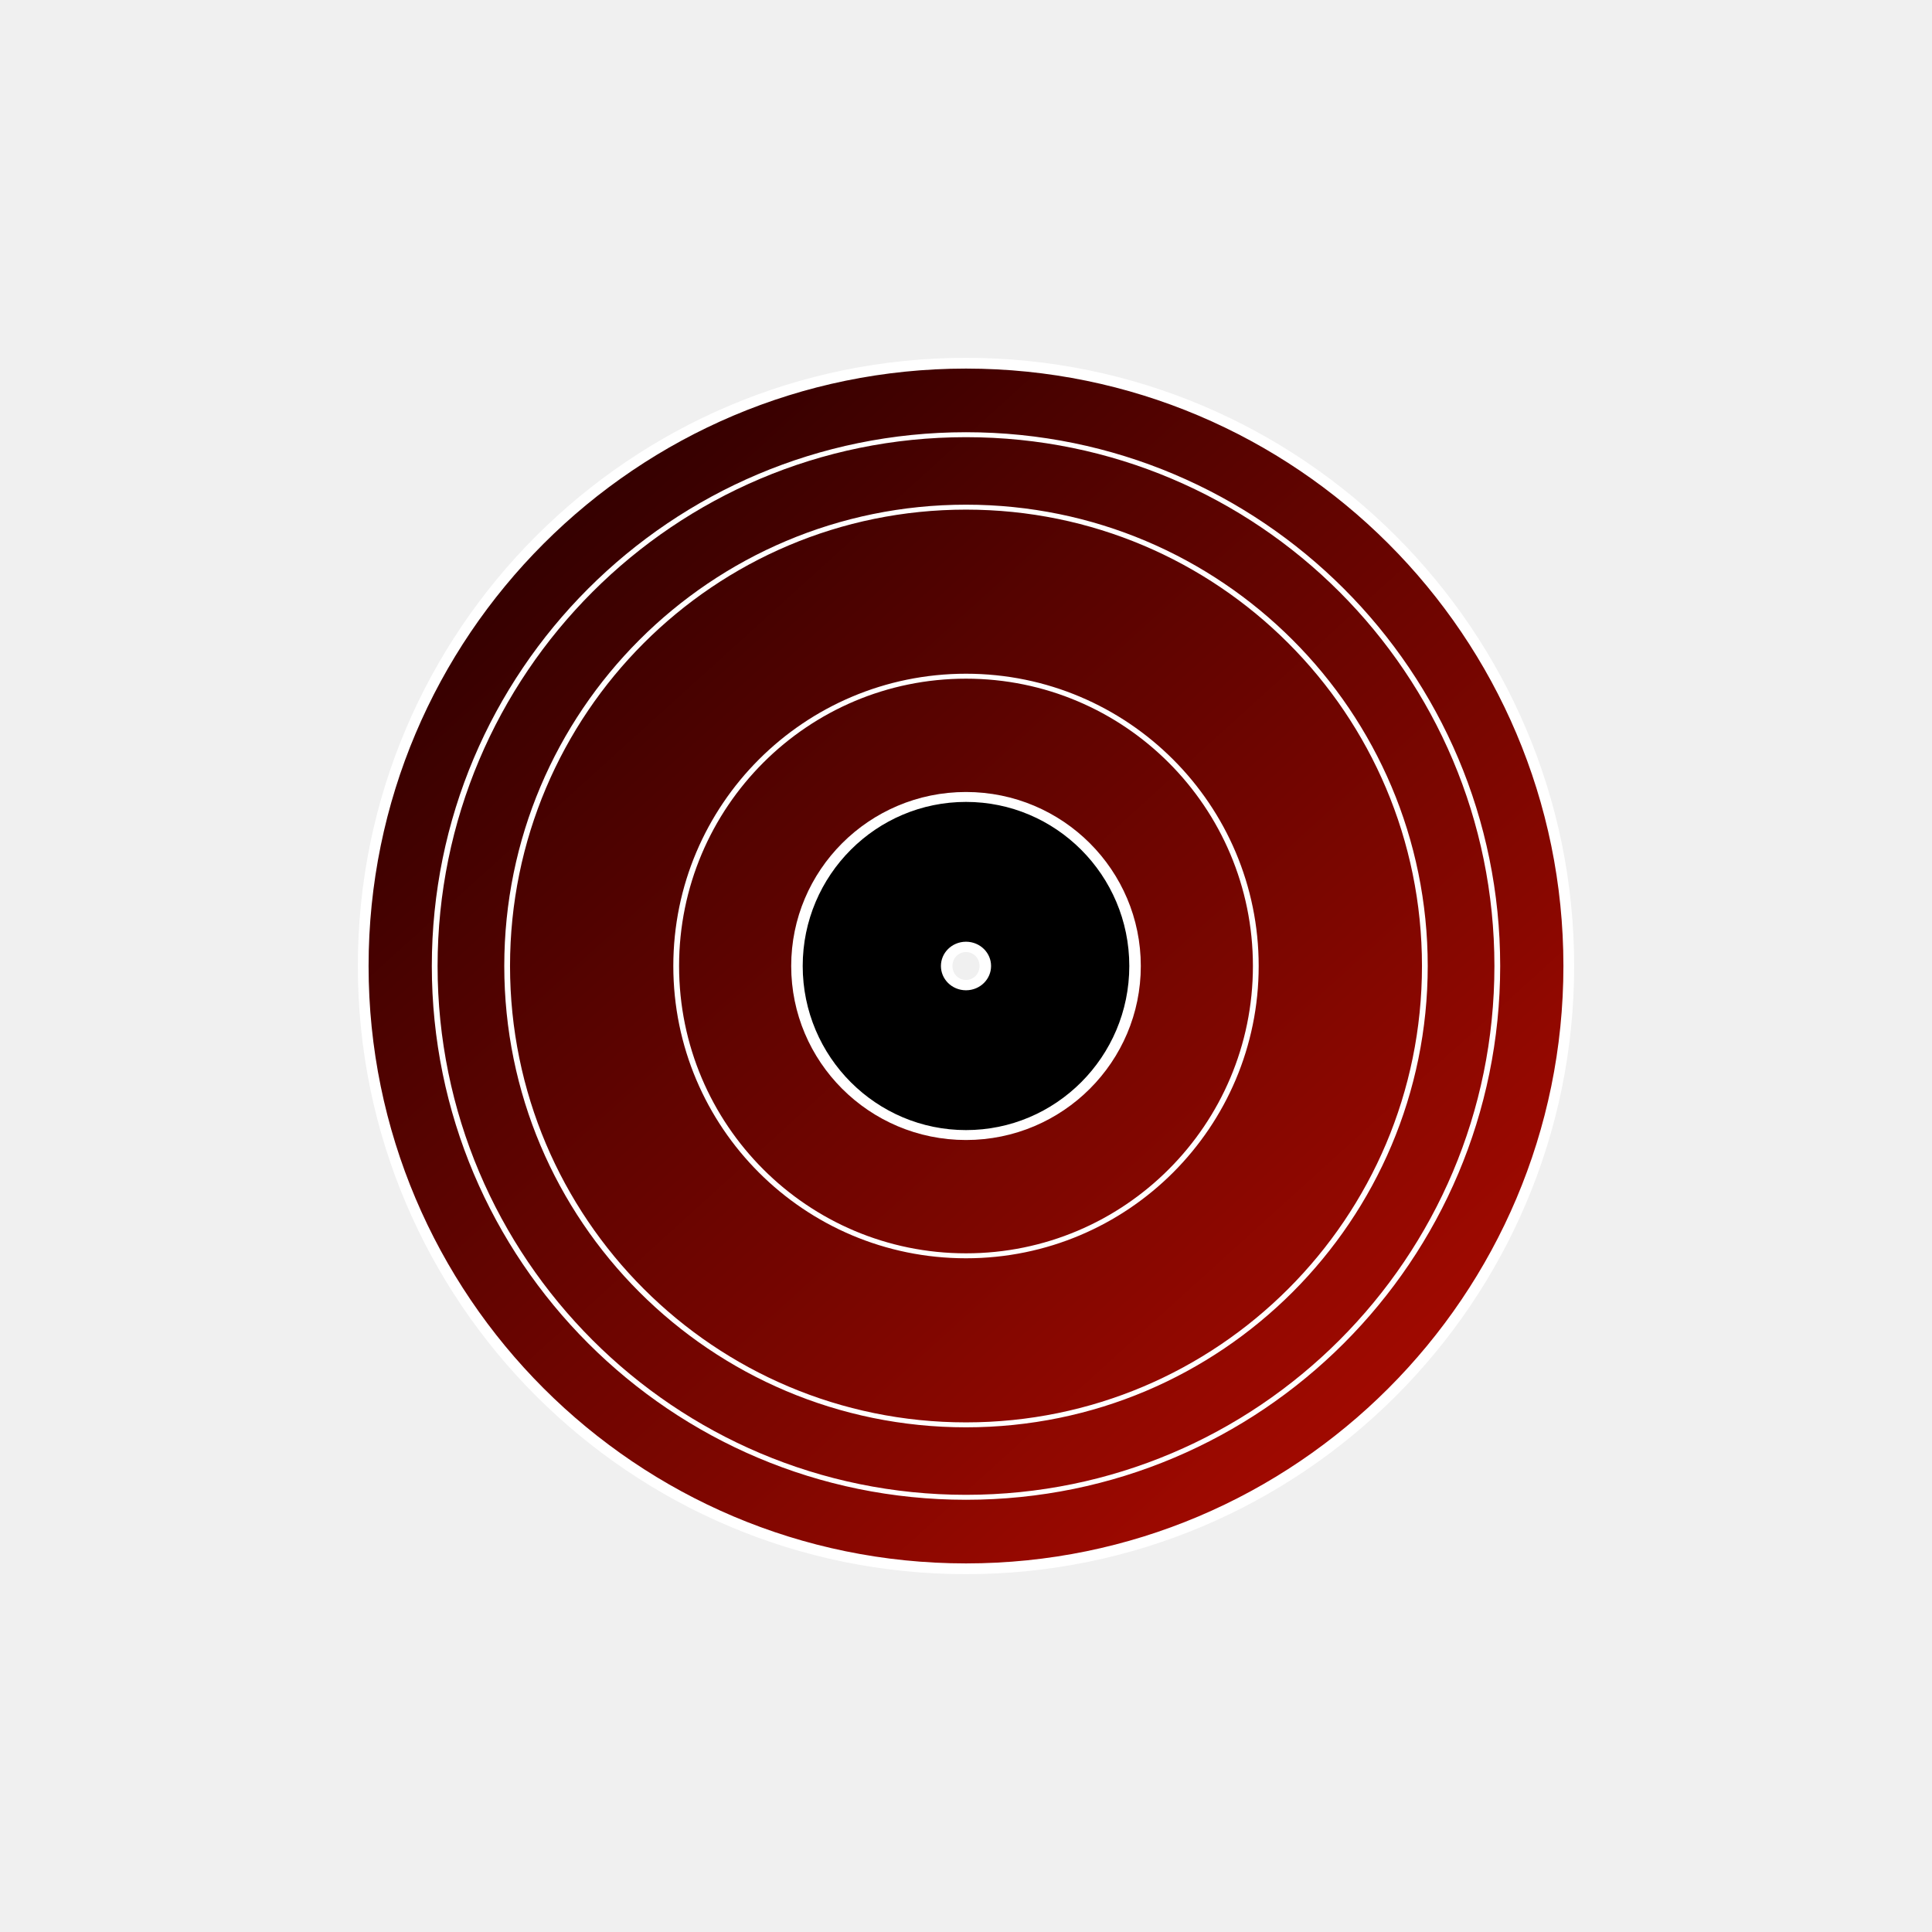
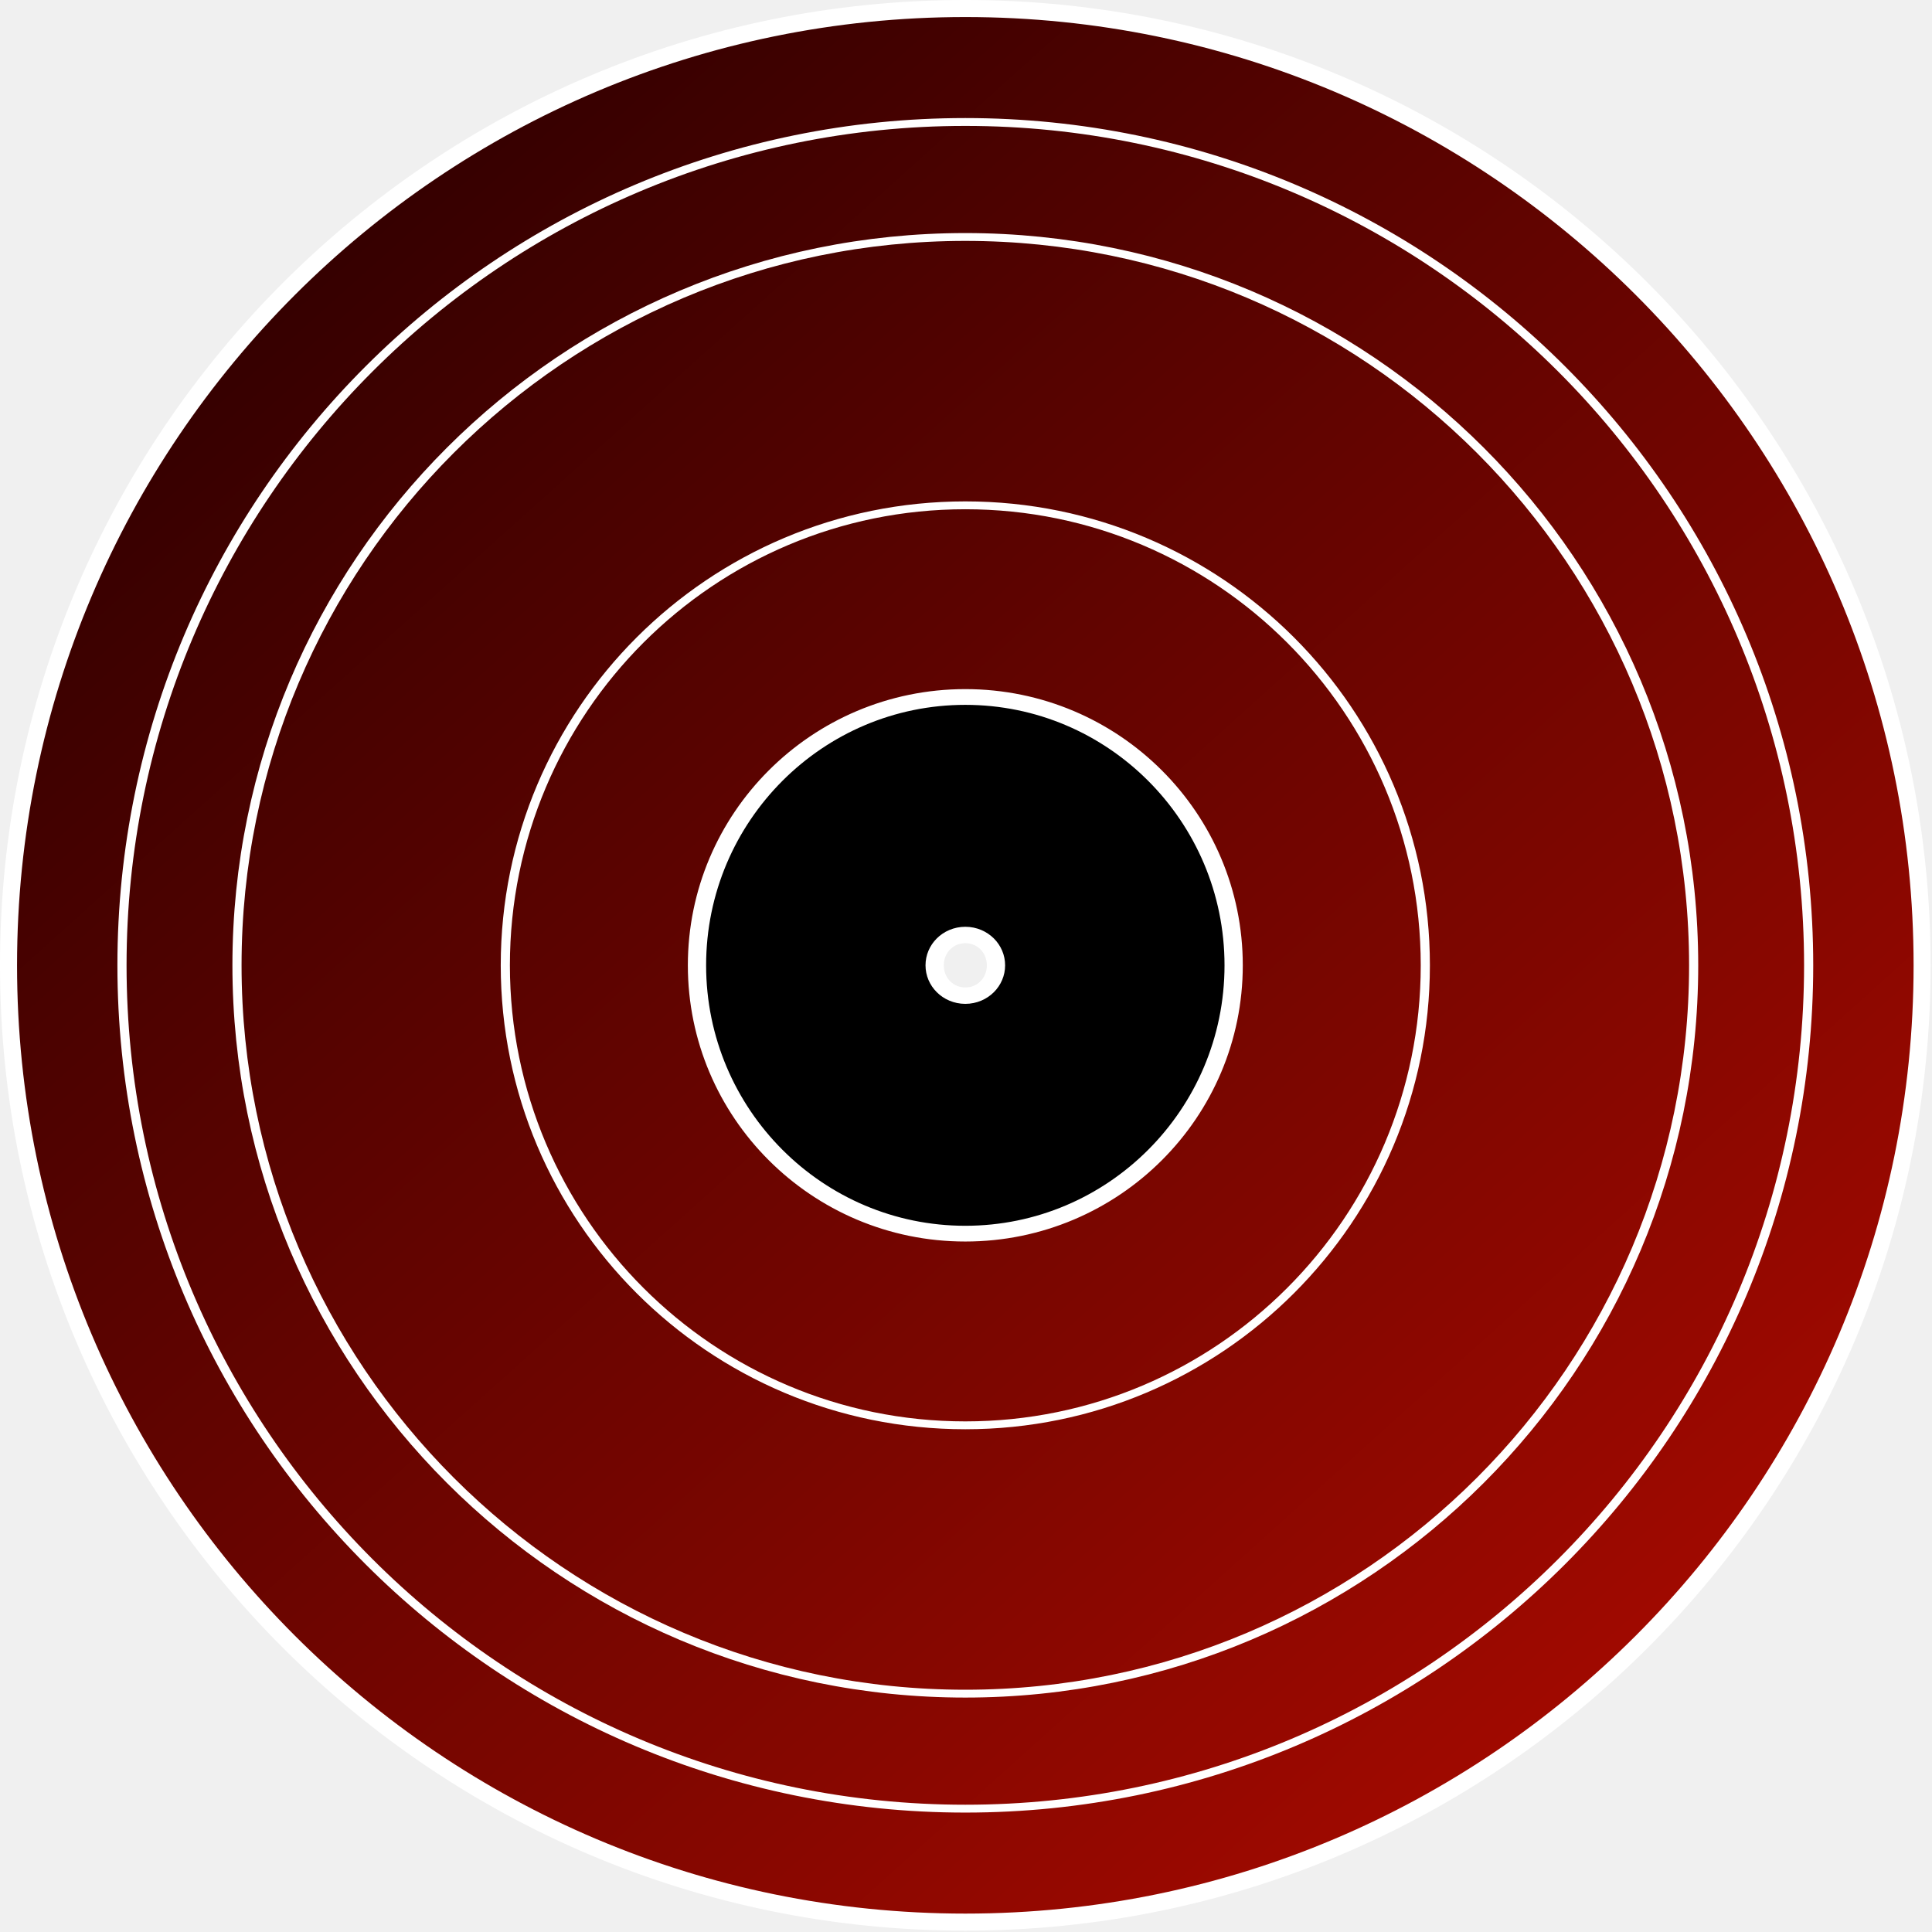
- <svg xmlns="http://www.w3.org/2000/svg" width="100%" height="100%" viewBox="0 0 1000 1000" version="1.1" xml:space="preserve" style="fill-rule:evenodd;clip-rule:evenodd;stroke-linecap:round;stroke-linejoin:round;stroke-miterlimit:1.5;">
-   <g transform="matrix(1,0,0,1,-4,-2)">
-     <path d="M504,190C676.197,190 816,329.803 816,502C816,674.197 676.197,814 504,814C331.803,814 192,674.197 192,502C192,329.803 331.803,190 504,190ZM504,492C498.481,492 494,496.481 494,502C494,507.519 498.481,512 504,512C509.519,512 514,507.519 514,502C514,496.481 509.519,492 504,492Z" style="fill:url(#_Linear1);stroke:white;stroke-width:5.56px;" />
-   </g>
-   <g transform="matrix(0.966851,0,0,0.833333,37.36188,99.16667)">
-     <path d="M478.5,376C528.448,376 569,423.049 569,481C569,538.951 528.448,586 478.5,586C428.552,586 388,538.951 388,481C388,423.049 428.552,376 478.5,376ZM478.5,469C472.792,469 468.157,474.377 468.157,481C468.157,487.623 472.792,493 478.5,493C484.208,493 488.843,487.623 488.843,481C488.843,474.377 484.208,469 478.5,469Z" style="stroke:white;stroke-width:6.16px;" />
-   </g>
-   <g transform="matrix(1.506849,0,0,1.294118,-228.5616,-159.3529)">
-     <ellipse cx="483.5" cy="509.5" rx="182.5" ry="212.5" style="fill:white;fill-opacity:0;stroke:white;stroke-width:1.98px;" />
-   </g>
-   <g transform="matrix(1.30137,0,0,1.117647,-129.2123,-69.44118)">
-     <ellipse cx="483.5" cy="509.5" rx="182.5" ry="212.5" style="fill:white;fill-opacity:0;stroke:white;stroke-width:2.29px;" />
-   </g>
-   <g transform="matrix(0.821918,0,0,0.705882,102.6027,140.3529)">
-     <ellipse cx="483.5" cy="509.5" rx="182.5" ry="212.5" style="fill:white;fill-opacity:0;stroke:white;stroke-width:3.63px;" />
+ <svg xmlns="http://www.w3.org/2000/svg" width="100%" height="100%" viewBox="0 0 630 630" version="1.1" xml:space="preserve" style="fill-rule:evenodd;clip-rule:evenodd;stroke-linecap:round;stroke-linejoin:round;stroke-miterlimit:1.5;">
+   <g transform="matrix(1,0,0,1,-185.2222,-185.2222)">
+     <g transform="matrix(1,0,0,1,-4,-2)">
+       <path d="M504,190C676.197,190 816,329.803 816,502C816,674.197 676.197,814 504,814C331.803,814 192,674.197 192,502C192,329.803 331.803,190 504,190ZM504,492C498.481,492 494,496.481 494,502C494,507.519 498.481,512 504,512C509.519,512 514,507.519 514,502C514,496.481 509.519,492 504,492Z" style="fill:url(#_Linear1);stroke:white;stroke-width:5.56px;" />
+     </g>
+     <g transform="matrix(0.966851,0,0,0.833333,37.36188,99.16667)">
+       <path d="M478.5,376C528.448,376 569,423.049 569,481C569,538.951 528.448,586 478.5,586C428.552,586 388,538.951 388,481C388,423.049 428.552,376 478.5,376ZM478.5,469C472.792,469 468.157,474.377 468.157,481C468.157,487.623 472.792,493 478.5,493C484.208,493 488.843,487.623 488.843,481C488.843,474.377 484.208,469 478.5,469Z" style="stroke:white;stroke-width:6.16px;" />
+     </g>
+     <g transform="matrix(1.506849,0,0,1.294118,-228.5616,-159.3529)">
+       <ellipse cx="483.5" cy="509.5" rx="182.5" ry="212.5" style="fill:white;fill-opacity:0;stroke:white;stroke-width:1.98px;" />
+     </g>
+     <g transform="matrix(1.30137,0,0,1.117647,-129.2123,-69.44118)">
+       <ellipse cx="483.5" cy="509.5" rx="182.5" ry="212.5" style="fill:white;fill-opacity:0;stroke:white;stroke-width:2.29px;" />
+     </g>
+     <g transform="matrix(0.821918,0,0,0.705882,102.6027,140.3529)">
+       <ellipse cx="483.5" cy="509.5" rx="182.5" ry="212.5" style="fill:white;fill-opacity:0;stroke:white;stroke-width:3.63px;" />
+     </g>
  </g>
  <defs>
    <linearGradient id="_Linear1" x1="0" y1="0" x2="1" y2="0" gradientUnits="userSpaceOnUse" gradientTransform="matrix(409,445,-445,409,299,279)">
      <stop offset="0" style="stop-color:rgb(54,0,0);stop-opacity:1" />
      <stop offset="1" style="stop-color:rgb(159,9,0);stop-opacity:1" />
    </linearGradient>
  </defs>
</svg>
